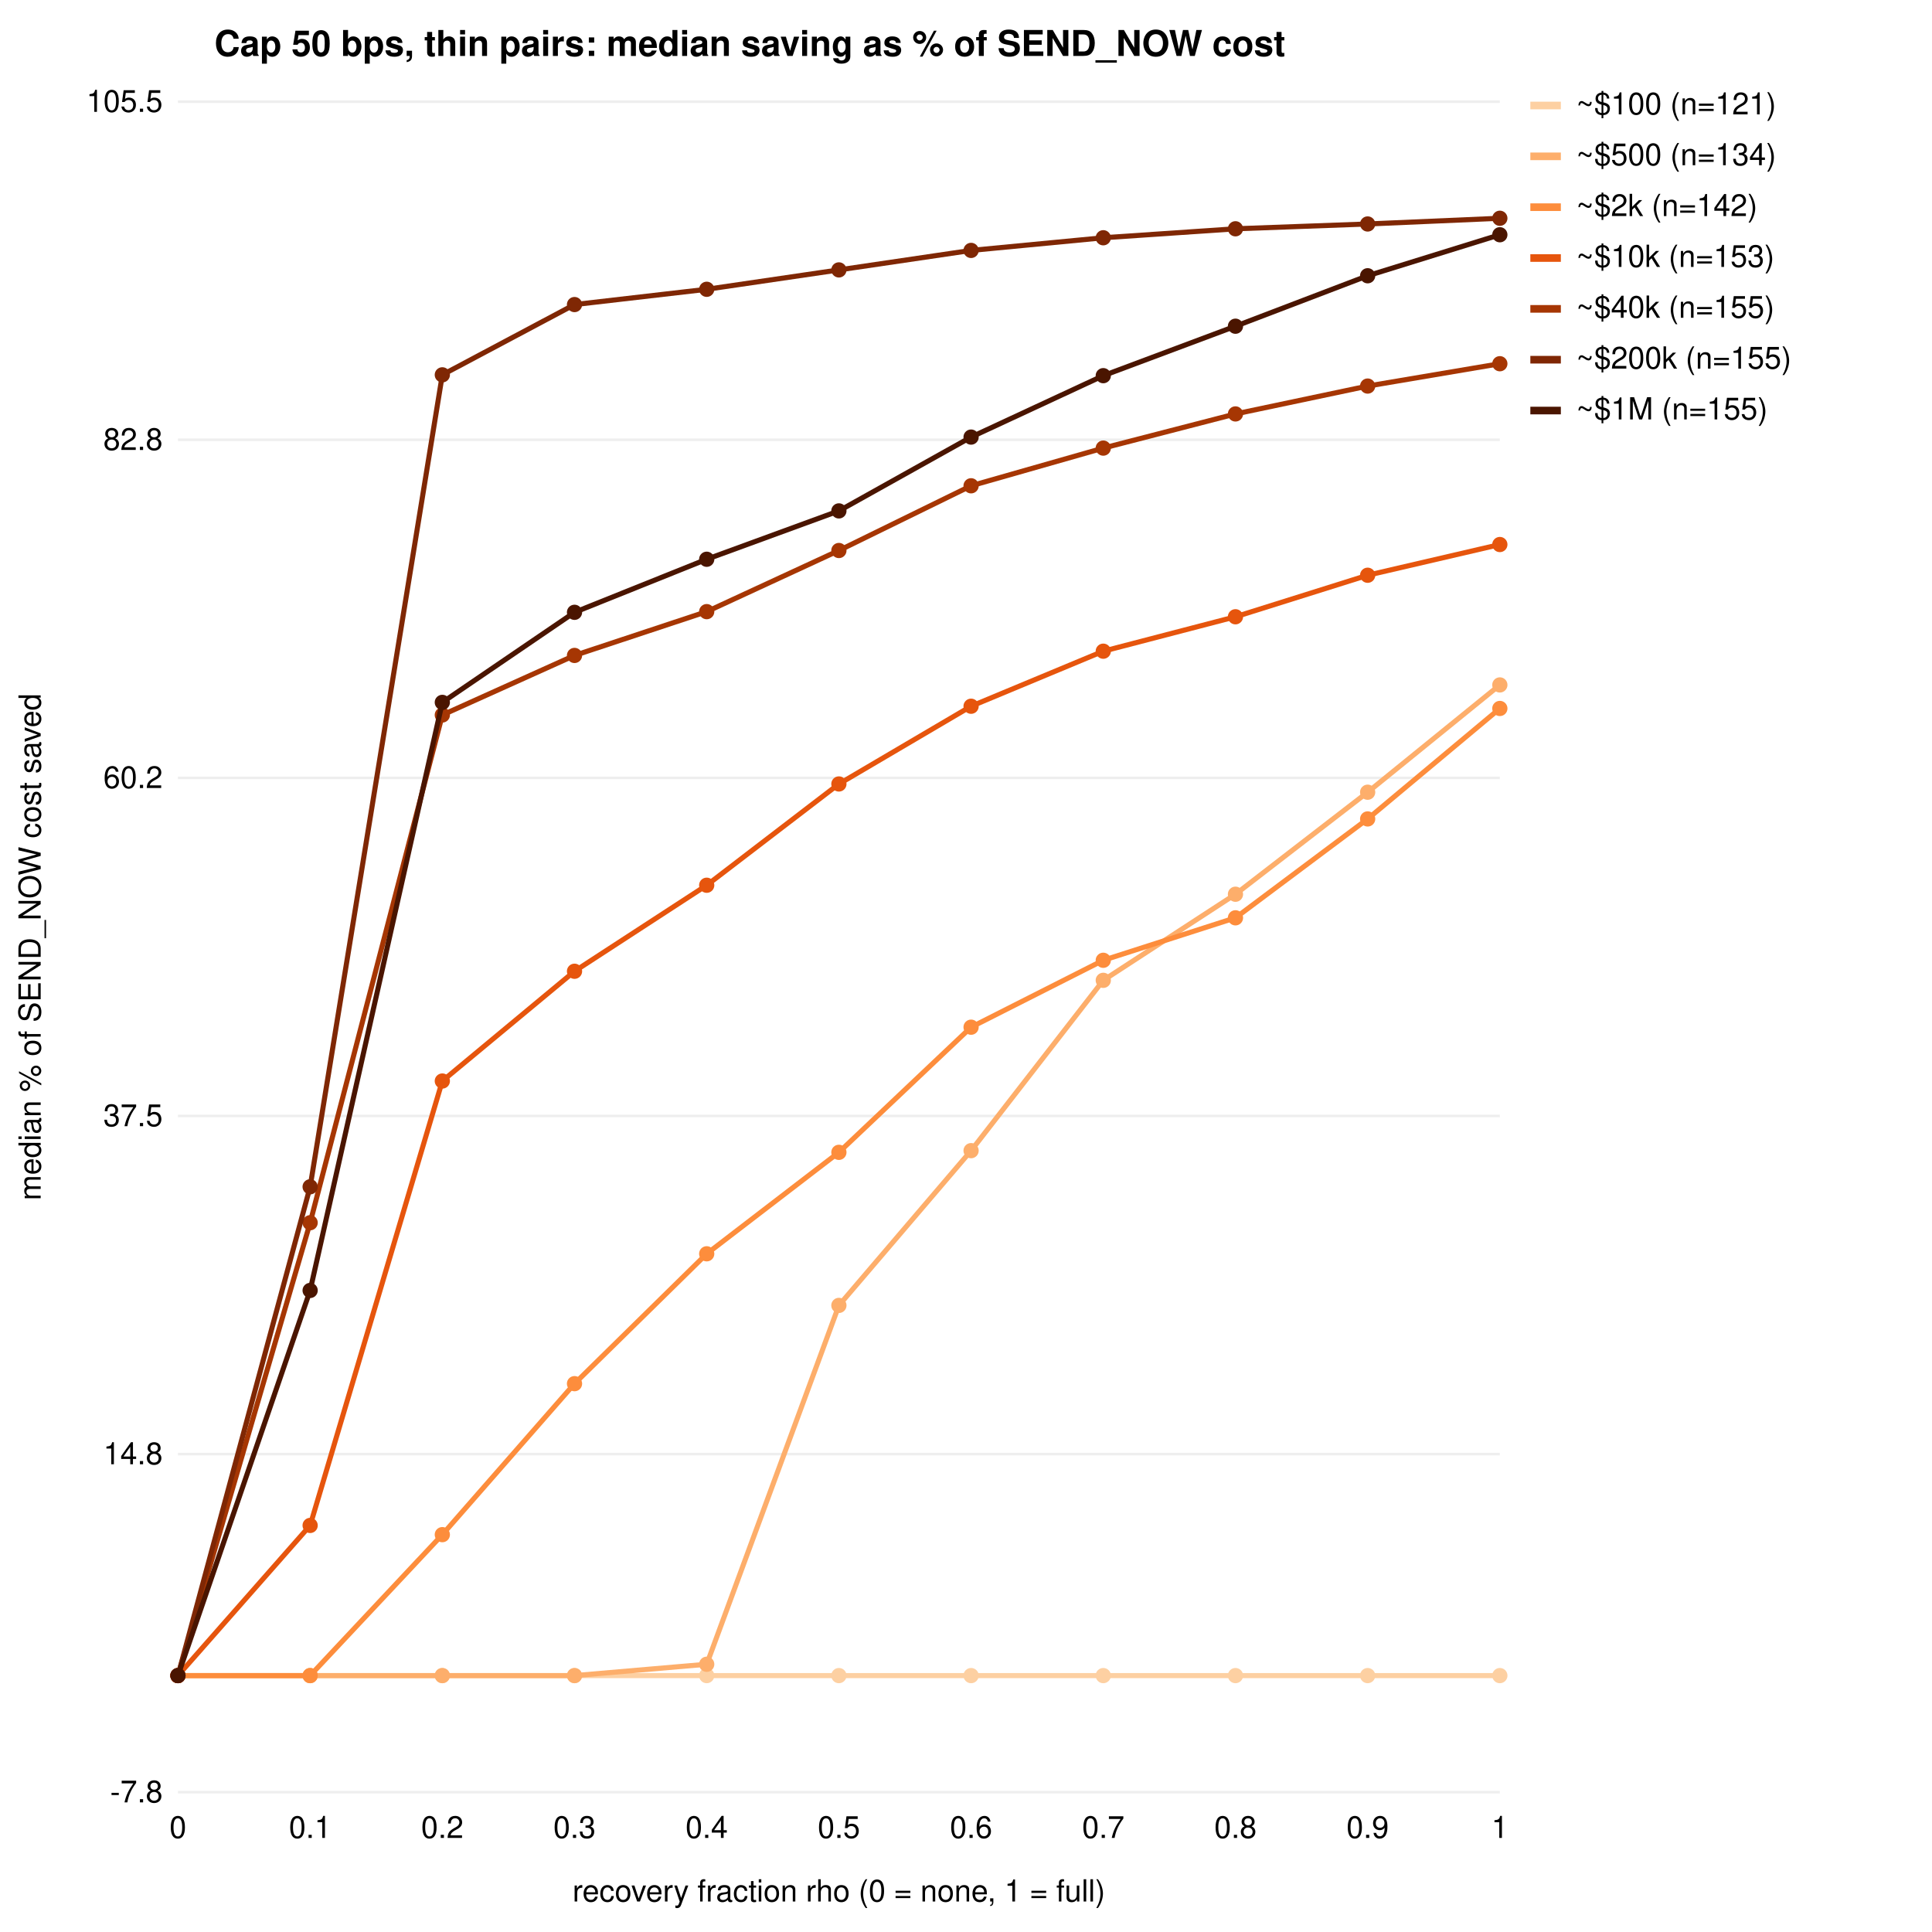
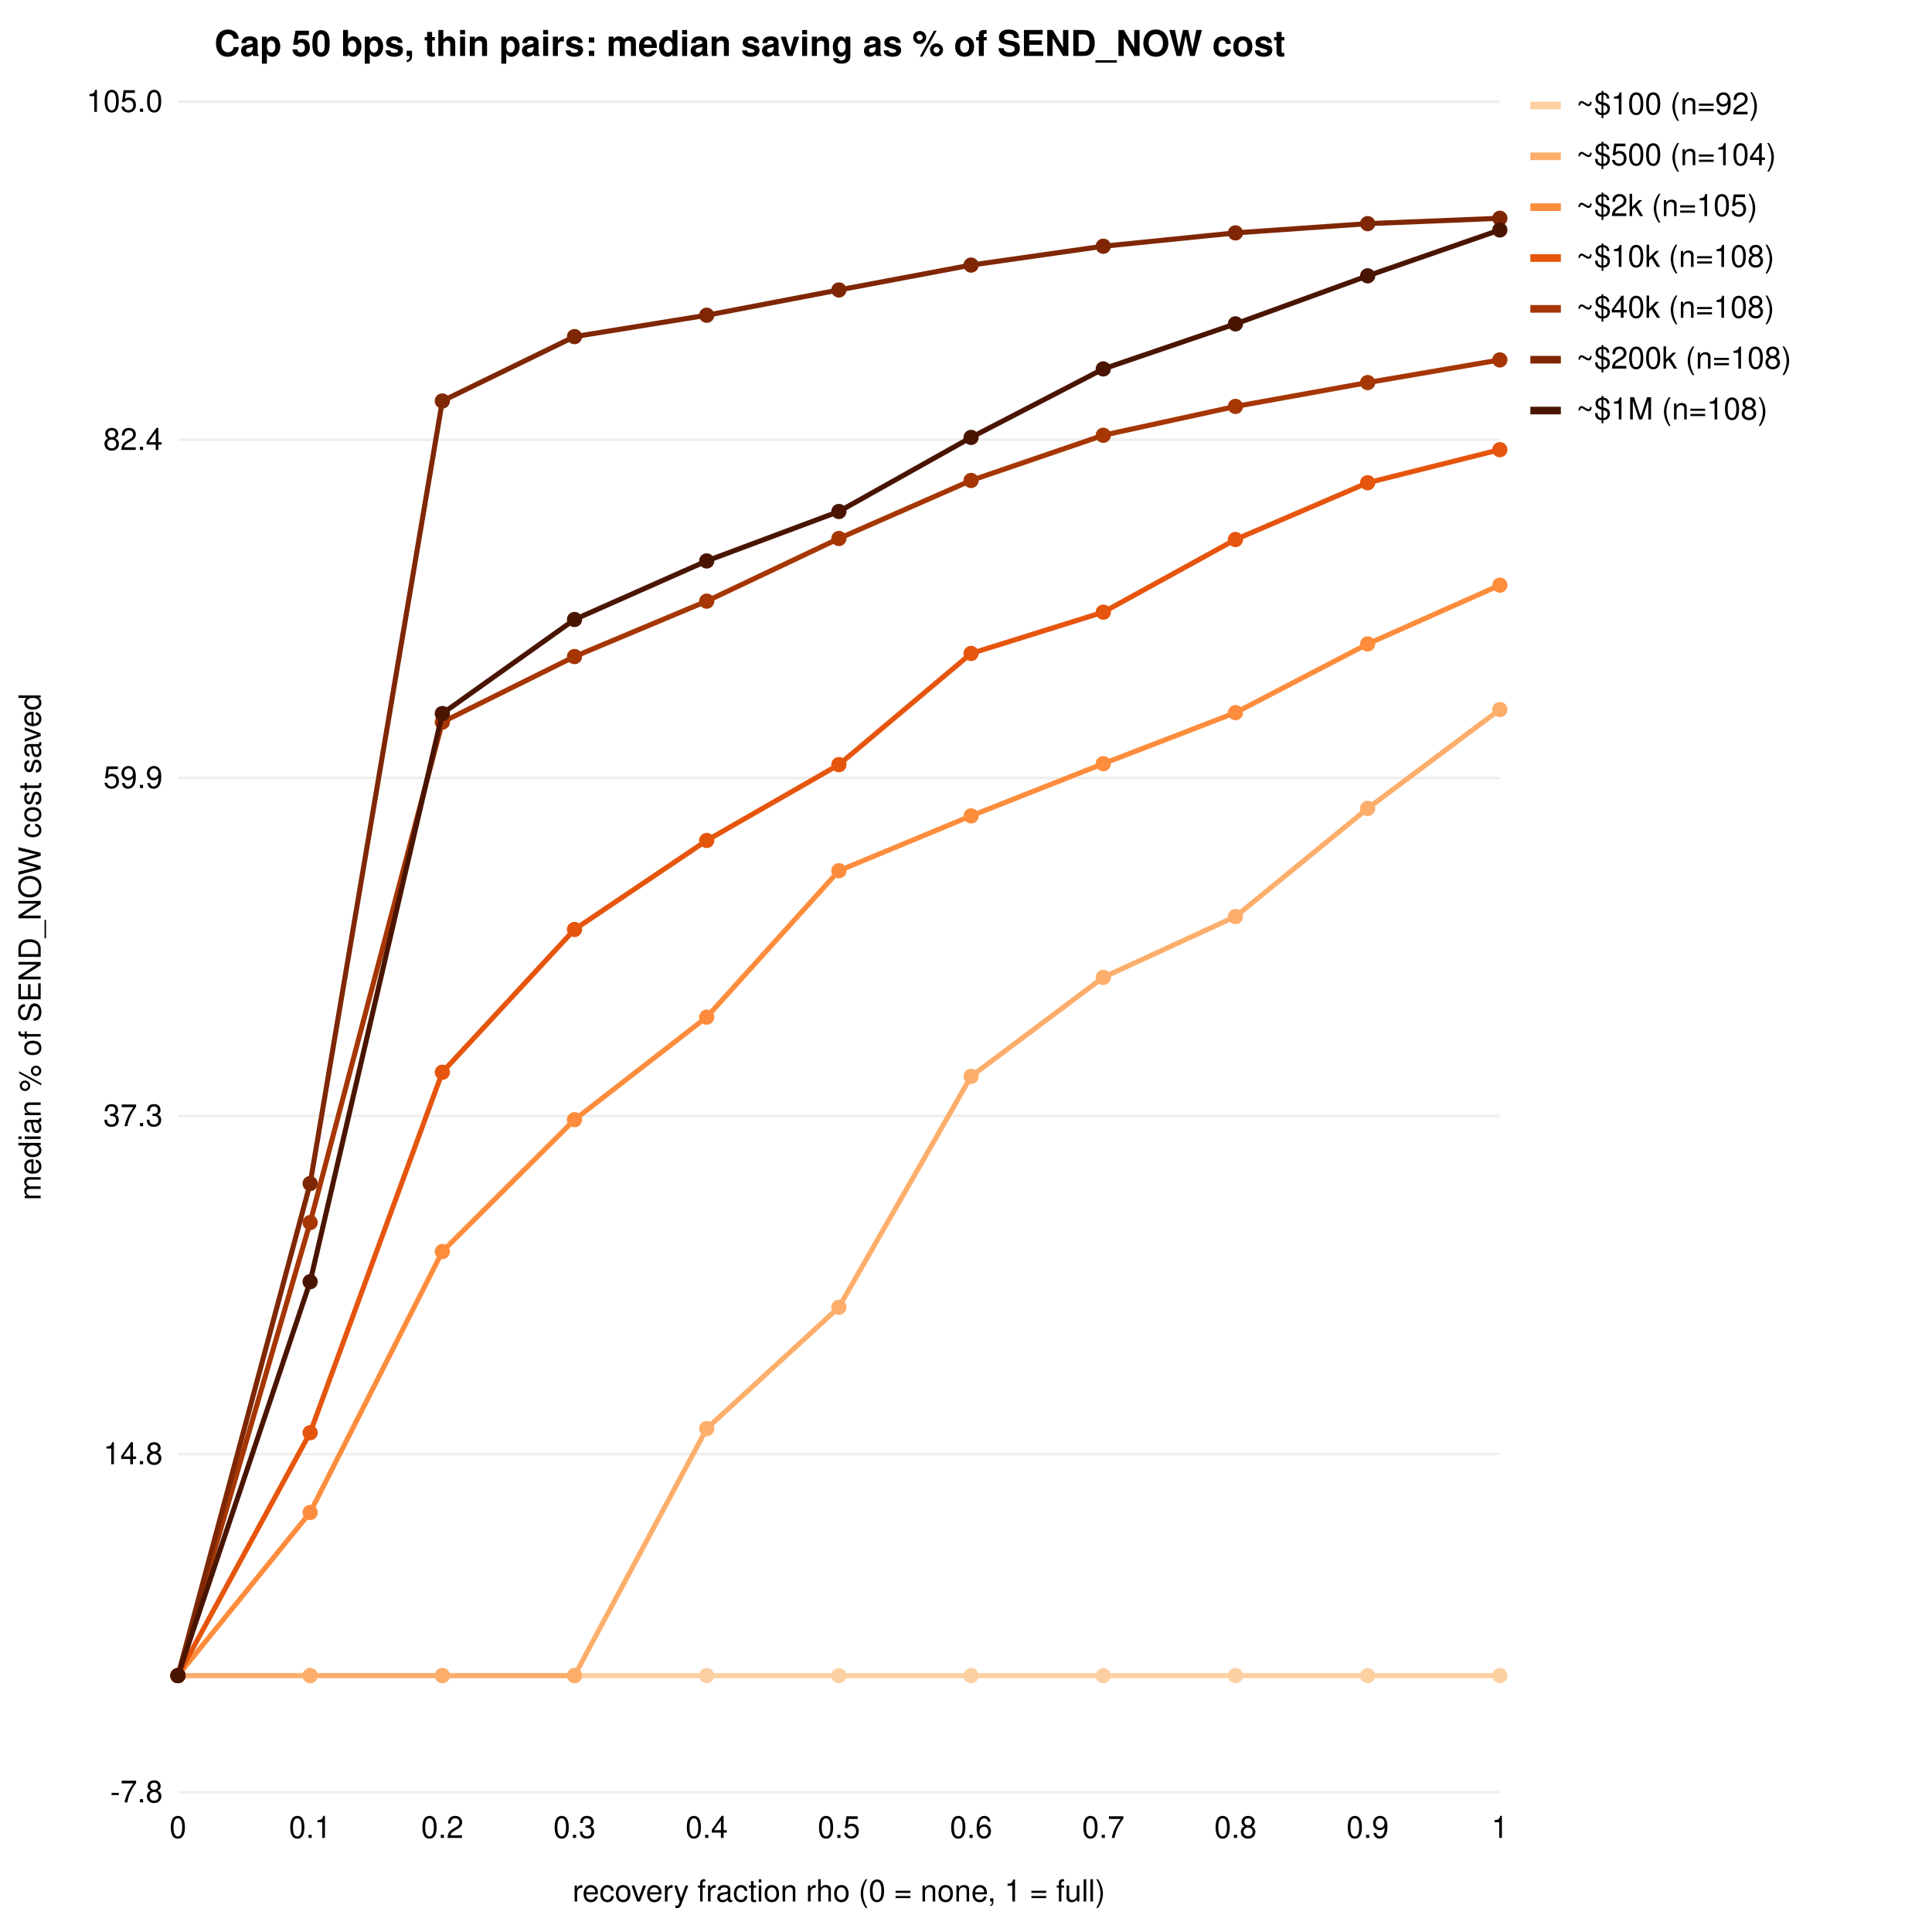
<svg xmlns="http://www.w3.org/2000/svg" width="760" height="760" font-family="Helvetica,Arial,sans-serif" font-size="12">
  <rect width="100%" height="100%" fill="white" />
  <text x="295" y="22" text-anchor="middle" font-size="14" font-weight="bold">Cap 50 bps, thin pairs: median saving as % of SEND_NOW cost</text>
  <line x1="70" x2="590" y1="705" y2="705" stroke="#eee" />
  <text x="64" y="709" text-anchor="end">-7.8</text>
  <line x1="70" x2="590" y1="572" y2="572" stroke="#eee" />
  <text x="64" y="576" text-anchor="end">14.8</text>
  <line x1="70" x2="590" y1="439" y2="439" stroke="#eee" />
-   <text x="64" y="443" text-anchor="end">37.5</text>
+   <text x="64" y="443" text-anchor="end">37.3</text>
  <line x1="70" x2="590" y1="306" y2="306" stroke="#eee" />
-   <text x="64" y="310" text-anchor="end">60.2</text>
+   <text x="64" y="310" text-anchor="end">59.9</text>
  <line x1="70" x2="590" y1="173" y2="173" stroke="#eee" />
-   <text x="64" y="177" text-anchor="end">82.8</text>
+   <text x="64" y="177" text-anchor="end">82.4</text>
  <line x1="70" x2="590" y1="40" y2="40" stroke="#eee" />
-   <text x="64" y="44" text-anchor="end">105.5</text>
+   <text x="64" y="44" text-anchor="end">105.0</text>
  <line x1="70" x2="590" y1="659.138" y2="659.138" stroke="#999" />
  <text x="70" y="723" text-anchor="middle">0</text>
  <text x="122" y="723" text-anchor="middle">0.1</text>
  <text x="174" y="723" text-anchor="middle">0.2</text>
  <text x="226" y="723" text-anchor="middle">0.3</text>
  <text x="278" y="723" text-anchor="middle">0.4</text>
  <text x="330" y="723" text-anchor="middle">0.5</text>
  <text x="382" y="723" text-anchor="middle">0.6</text>
  <text x="434" y="723" text-anchor="middle">0.7</text>
  <text x="486" y="723" text-anchor="middle">0.8</text>
  <text x="538" y="723" text-anchor="middle">0.9</text>
  <text x="590" y="723" text-anchor="middle">1</text>
  <text x="330" y="748" text-anchor="middle">recovery fraction rho (0 = none, 1 = full)</text>
  <text transform="translate(16,372.5) rotate(-90)" text-anchor="middle">median % of SEND_NOW cost saved</text>
  <polyline fill="none" stroke="#fdd0a2" stroke-width="2" points="70,659.138 122,659.138 174,659.138 226,659.138 278,659.138 330,659.138 382,659.138 434,659.138 486,659.138 538,659.138 590,659.138" />
  <circle cx="70" cy="659.138" r="3" fill="#fdd0a2" />
  <circle cx="122" cy="659.138" r="3" fill="#fdd0a2" />
  <circle cx="174" cy="659.138" r="3" fill="#fdd0a2" />
  <circle cx="226" cy="659.138" r="3" fill="#fdd0a2" />
  <circle cx="278" cy="659.138" r="3" fill="#fdd0a2" />
  <circle cx="330" cy="659.138" r="3" fill="#fdd0a2" />
  <circle cx="382" cy="659.138" r="3" fill="#fdd0a2" />
  <circle cx="434" cy="659.138" r="3" fill="#fdd0a2" />
  <circle cx="486" cy="659.138" r="3" fill="#fdd0a2" />
  <circle cx="538" cy="659.138" r="3" fill="#fdd0a2" />
  <circle cx="590" cy="659.138" r="3" fill="#fdd0a2" />
  <rect x="602" y="40" width="12" height="3" fill="#fdd0a2" />
-   <text x="620" y="45">~$100 (n=121)</text>
-   <polyline fill="none" stroke="#fdae6b" stroke-width="2" points="70,659.138 122,659.138 174,659.138 226,659.138 278,654.675 330,513.516 382,452.64 434,385.636 486,351.769 538,311.637 590,269.434" />
+   <text x="620" y="45">~$100 (n=92)</text>
+   <polyline fill="none" stroke="#fdae6b" stroke-width="2" points="70,659.138 122,659.138 174,659.138 226,659.138 278,561.988 330,514.238 382,423.421 434,384.471 486,360.554 538,318.007 590,279.108" />
  <circle cx="70" cy="659.138" r="3" fill="#fdae6b" />
  <circle cx="122" cy="659.138" r="3" fill="#fdae6b" />
  <circle cx="174" cy="659.138" r="3" fill="#fdae6b" />
  <circle cx="226" cy="659.138" r="3" fill="#fdae6b" />
-   <circle cx="278" cy="654.675" r="3" fill="#fdae6b" />
-   <circle cx="330" cy="513.516" r="3" fill="#fdae6b" />
-   <circle cx="382" cy="452.64" r="3" fill="#fdae6b" />
-   <circle cx="434" cy="385.636" r="3" fill="#fdae6b" />
-   <circle cx="486" cy="351.769" r="3" fill="#fdae6b" />
-   <circle cx="538" cy="311.637" r="3" fill="#fdae6b" />
-   <circle cx="590" cy="269.434" r="3" fill="#fdae6b" />
+   <circle cx="278" cy="561.988" r="3" fill="#fdae6b" />
+   <circle cx="330" cy="514.238" r="3" fill="#fdae6b" />
+   <circle cx="382" cy="423.421" r="3" fill="#fdae6b" />
+   <circle cx="434" cy="384.471" r="3" fill="#fdae6b" />
+   <circle cx="486" cy="360.554" r="3" fill="#fdae6b" />
+   <circle cx="538" cy="318.007" r="3" fill="#fdae6b" />
+   <circle cx="590" cy="279.108" r="3" fill="#fdae6b" />
  <rect x="602" y="60" width="12" height="3" fill="#fdae6b" />
-   <text x="620" y="65">~$500 (n=134)</text>
-   <polyline fill="none" stroke="#fd8d3c" stroke-width="2" points="70,659.138 122,659.138 174,603.692 226,544.3 278,493.213 330,453.299 382,404.071 434,377.751 486,361.046 538,322.146 590,278.69" />
+   <text x="620" y="65">~$500 (n=104)</text>
+   <polyline fill="none" stroke="#fd8d3c" stroke-width="2" points="70,659.138 122,594.957 174,492.325 226,440.465 278,400.112 330,342.524 382,320.945 434,300.409 486,280.344 538,253.313 590,230.179" />
  <circle cx="70" cy="659.138" r="3" fill="#fd8d3c" />
-   <circle cx="122" cy="659.138" r="3" fill="#fd8d3c" />
-   <circle cx="174" cy="603.692" r="3" fill="#fd8d3c" />
-   <circle cx="226" cy="544.3" r="3" fill="#fd8d3c" />
-   <circle cx="278" cy="493.213" r="3" fill="#fd8d3c" />
-   <circle cx="330" cy="453.299" r="3" fill="#fd8d3c" />
-   <circle cx="382" cy="404.071" r="3" fill="#fd8d3c" />
-   <circle cx="434" cy="377.751" r="3" fill="#fd8d3c" />
-   <circle cx="486" cy="361.046" r="3" fill="#fd8d3c" />
-   <circle cx="538" cy="322.146" r="3" fill="#fd8d3c" />
-   <circle cx="590" cy="278.69" r="3" fill="#fd8d3c" />
+   <circle cx="122" cy="594.957" r="3" fill="#fd8d3c" />
+   <circle cx="174" cy="492.325" r="3" fill="#fd8d3c" />
+   <circle cx="226" cy="440.465" r="3" fill="#fd8d3c" />
+   <circle cx="278" cy="400.112" r="3" fill="#fd8d3c" />
+   <circle cx="330" cy="342.524" r="3" fill="#fd8d3c" />
+   <circle cx="382" cy="320.945" r="3" fill="#fd8d3c" />
+   <circle cx="434" cy="300.409" r="3" fill="#fd8d3c" />
+   <circle cx="486" cy="280.344" r="3" fill="#fd8d3c" />
+   <circle cx="538" cy="253.313" r="3" fill="#fd8d3c" />
+   <circle cx="590" cy="230.179" r="3" fill="#fd8d3c" />
  <rect x="602" y="80" width="12" height="3" fill="#fd8d3c" />
-   <text x="620" y="85">~$2k (n=142)</text>
-   <polyline fill="none" stroke="#e6550d" stroke-width="2" points="70,659.138 122,600.069 174,425.249 226,382.069 278,348.231 330,308.395 382,277.812 434,256.164 486,242.621 538,226.286 590,214.203" />
+   <text x="620" y="85">~$2k (n=105)</text>
+   <polyline fill="none" stroke="#e6550d" stroke-width="2" points="70,659.138 122,563.59 174,421.795 226,365.631 278,330.618 330,300.791 382,257.052 434,240.814 486,212.236 538,189.903 590,176.9" />
  <circle cx="70" cy="659.138" r="3" fill="#e6550d" />
-   <circle cx="122" cy="600.069" r="3" fill="#e6550d" />
-   <circle cx="174" cy="425.249" r="3" fill="#e6550d" />
-   <circle cx="226" cy="382.069" r="3" fill="#e6550d" />
-   <circle cx="278" cy="348.231" r="3" fill="#e6550d" />
-   <circle cx="330" cy="308.395" r="3" fill="#e6550d" />
-   <circle cx="382" cy="277.812" r="3" fill="#e6550d" />
-   <circle cx="434" cy="256.164" r="3" fill="#e6550d" />
-   <circle cx="486" cy="242.621" r="3" fill="#e6550d" />
-   <circle cx="538" cy="226.286" r="3" fill="#e6550d" />
-   <circle cx="590" cy="214.203" r="3" fill="#e6550d" />
+   <circle cx="122" cy="563.59" r="3" fill="#e6550d" />
+   <circle cx="174" cy="421.795" r="3" fill="#e6550d" />
+   <circle cx="226" cy="365.631" r="3" fill="#e6550d" />
+   <circle cx="278" cy="330.618" r="3" fill="#e6550d" />
+   <circle cx="330" cy="300.791" r="3" fill="#e6550d" />
+   <circle cx="382" cy="257.052" r="3" fill="#e6550d" />
+   <circle cx="434" cy="240.814" r="3" fill="#e6550d" />
+   <circle cx="486" cy="212.236" r="3" fill="#e6550d" />
+   <circle cx="538" cy="189.903" r="3" fill="#e6550d" />
+   <circle cx="590" cy="176.9" r="3" fill="#e6550d" />
  <rect x="602" y="100" width="12" height="3" fill="#e6550d" />
-   <text x="620" y="105">~$10k (n=153)</text>
-   <polyline fill="none" stroke="#a63603" stroke-width="2" points="70,659.138 122,480.986 174,281.259 226,257.833 278,240.602 330,216.557 382,191.098 434,176.273 486,162.831 538,151.868 590,143.079" />
+   <text x="620" y="105">~$10k (n=108)</text>
+   <polyline fill="none" stroke="#a63603" stroke-width="2" points="70,659.138 122,480.929 174,284.074 226,258.279 278,236.473 330,211.829 382,189.001 434,171.224 486,159.882 538,150.498 590,141.582" />
  <circle cx="70" cy="659.138" r="3" fill="#a63603" />
-   <circle cx="122" cy="480.986" r="3" fill="#a63603" />
-   <circle cx="174" cy="281.259" r="3" fill="#a63603" />
-   <circle cx="226" cy="257.833" r="3" fill="#a63603" />
-   <circle cx="278" cy="240.602" r="3" fill="#a63603" />
-   <circle cx="330" cy="216.557" r="3" fill="#a63603" />
-   <circle cx="382" cy="191.098" r="3" fill="#a63603" />
-   <circle cx="434" cy="176.273" r="3" fill="#a63603" />
-   <circle cx="486" cy="162.831" r="3" fill="#a63603" />
-   <circle cx="538" cy="151.868" r="3" fill="#a63603" />
-   <circle cx="590" cy="143.079" r="3" fill="#a63603" />
+   <circle cx="122" cy="480.929" r="3" fill="#a63603" />
+   <circle cx="174" cy="284.074" r="3" fill="#a63603" />
+   <circle cx="226" cy="258.279" r="3" fill="#a63603" />
+   <circle cx="278" cy="236.473" r="3" fill="#a63603" />
+   <circle cx="330" cy="211.829" r="3" fill="#a63603" />
+   <circle cx="382" cy="189.001" r="3" fill="#a63603" />
+   <circle cx="434" cy="171.224" r="3" fill="#a63603" />
+   <circle cx="486" cy="159.882" r="3" fill="#a63603" />
+   <circle cx="538" cy="150.498" r="3" fill="#a63603" />
+   <circle cx="590" cy="141.582" r="3" fill="#a63603" />
  <rect x="602" y="120" width="12" height="3" fill="#a63603" />
-   <text x="620" y="125">~$40k (n=155)</text>
-   <polyline fill="none" stroke="#7f2704" stroke-width="2" points="70,659.138 122,466.85 174,147.452 226,119.808 278,113.799 330,106.173 382,98.507 434,93.53 486,90 538,88.108 590,85.862" />
+   <text x="620" y="125">~$40k (n=108)</text>
+   <polyline fill="none" stroke="#7f2704" stroke-width="2" points="70,659.138 122,465.576 174,157.744 226,132.417 278,124.007 330,114.061 382,104.274 434,96.859 486,91.612 538,87.979 590,85.862" />
  <circle cx="70" cy="659.138" r="3" fill="#7f2704" />
-   <circle cx="122" cy="466.85" r="3" fill="#7f2704" />
-   <circle cx="174" cy="147.452" r="3" fill="#7f2704" />
-   <circle cx="226" cy="119.808" r="3" fill="#7f2704" />
-   <circle cx="278" cy="113.799" r="3" fill="#7f2704" />
-   <circle cx="330" cy="106.173" r="3" fill="#7f2704" />
-   <circle cx="382" cy="98.507" r="3" fill="#7f2704" />
-   <circle cx="434" cy="93.53" r="3" fill="#7f2704" />
-   <circle cx="486" cy="90" r="3" fill="#7f2704" />
-   <circle cx="538" cy="88.108" r="3" fill="#7f2704" />
+   <circle cx="122" cy="465.576" r="3" fill="#7f2704" />
+   <circle cx="174" cy="157.744" r="3" fill="#7f2704" />
+   <circle cx="226" cy="132.417" r="3" fill="#7f2704" />
+   <circle cx="278" cy="124.007" r="3" fill="#7f2704" />
+   <circle cx="330" cy="114.061" r="3" fill="#7f2704" />
+   <circle cx="382" cy="104.274" r="3" fill="#7f2704" />
+   <circle cx="434" cy="96.859" r="3" fill="#7f2704" />
+   <circle cx="486" cy="91.612" r="3" fill="#7f2704" />
+   <circle cx="538" cy="87.979" r="3" fill="#7f2704" />
  <circle cx="590" cy="85.862" r="3" fill="#7f2704" />
  <rect x="602" y="140" width="12" height="3" fill="#7f2704" />
-   <text x="620" y="145">~$200k (n=155)</text>
-   <polyline fill="none" stroke="#4a1500" stroke-width="2" points="70,659.138 122,507.63 174,276.3 226,240.868 278,219.996 330,200.976 382,171.938 434,147.779 486,128.323 538,108.476 590,92.341" />
+   <text x="620" y="145">~$200k (n=108)</text>
+   <polyline fill="none" stroke="#4a1500" stroke-width="2" points="70,659.138 122,504.195 174,280.696 226,243.694 278,220.66 330,201.21 382,172.074 434,145.124 486,127.401 538,108.509 590,90.464" />
  <circle cx="70" cy="659.138" r="3" fill="#4a1500" />
-   <circle cx="122" cy="507.63" r="3" fill="#4a1500" />
-   <circle cx="174" cy="276.3" r="3" fill="#4a1500" />
-   <circle cx="226" cy="240.868" r="3" fill="#4a1500" />
-   <circle cx="278" cy="219.996" r="3" fill="#4a1500" />
-   <circle cx="330" cy="200.976" r="3" fill="#4a1500" />
-   <circle cx="382" cy="171.938" r="3" fill="#4a1500" />
-   <circle cx="434" cy="147.779" r="3" fill="#4a1500" />
-   <circle cx="486" cy="128.323" r="3" fill="#4a1500" />
-   <circle cx="538" cy="108.476" r="3" fill="#4a1500" />
-   <circle cx="590" cy="92.341" r="3" fill="#4a1500" />
+   <circle cx="122" cy="504.195" r="3" fill="#4a1500" />
+   <circle cx="174" cy="280.696" r="3" fill="#4a1500" />
+   <circle cx="226" cy="243.694" r="3" fill="#4a1500" />
+   <circle cx="278" cy="220.66" r="3" fill="#4a1500" />
+   <circle cx="330" cy="201.21" r="3" fill="#4a1500" />
+   <circle cx="382" cy="172.074" r="3" fill="#4a1500" />
+   <circle cx="434" cy="145.124" r="3" fill="#4a1500" />
+   <circle cx="486" cy="127.401" r="3" fill="#4a1500" />
+   <circle cx="538" cy="108.509" r="3" fill="#4a1500" />
+   <circle cx="590" cy="90.464" r="3" fill="#4a1500" />
  <rect x="602" y="160" width="12" height="3" fill="#4a1500" />
-   <text x="620" y="165">~$1M (n=155)</text>
+   <text x="620" y="165">~$1M (n=108)</text>
</svg>
